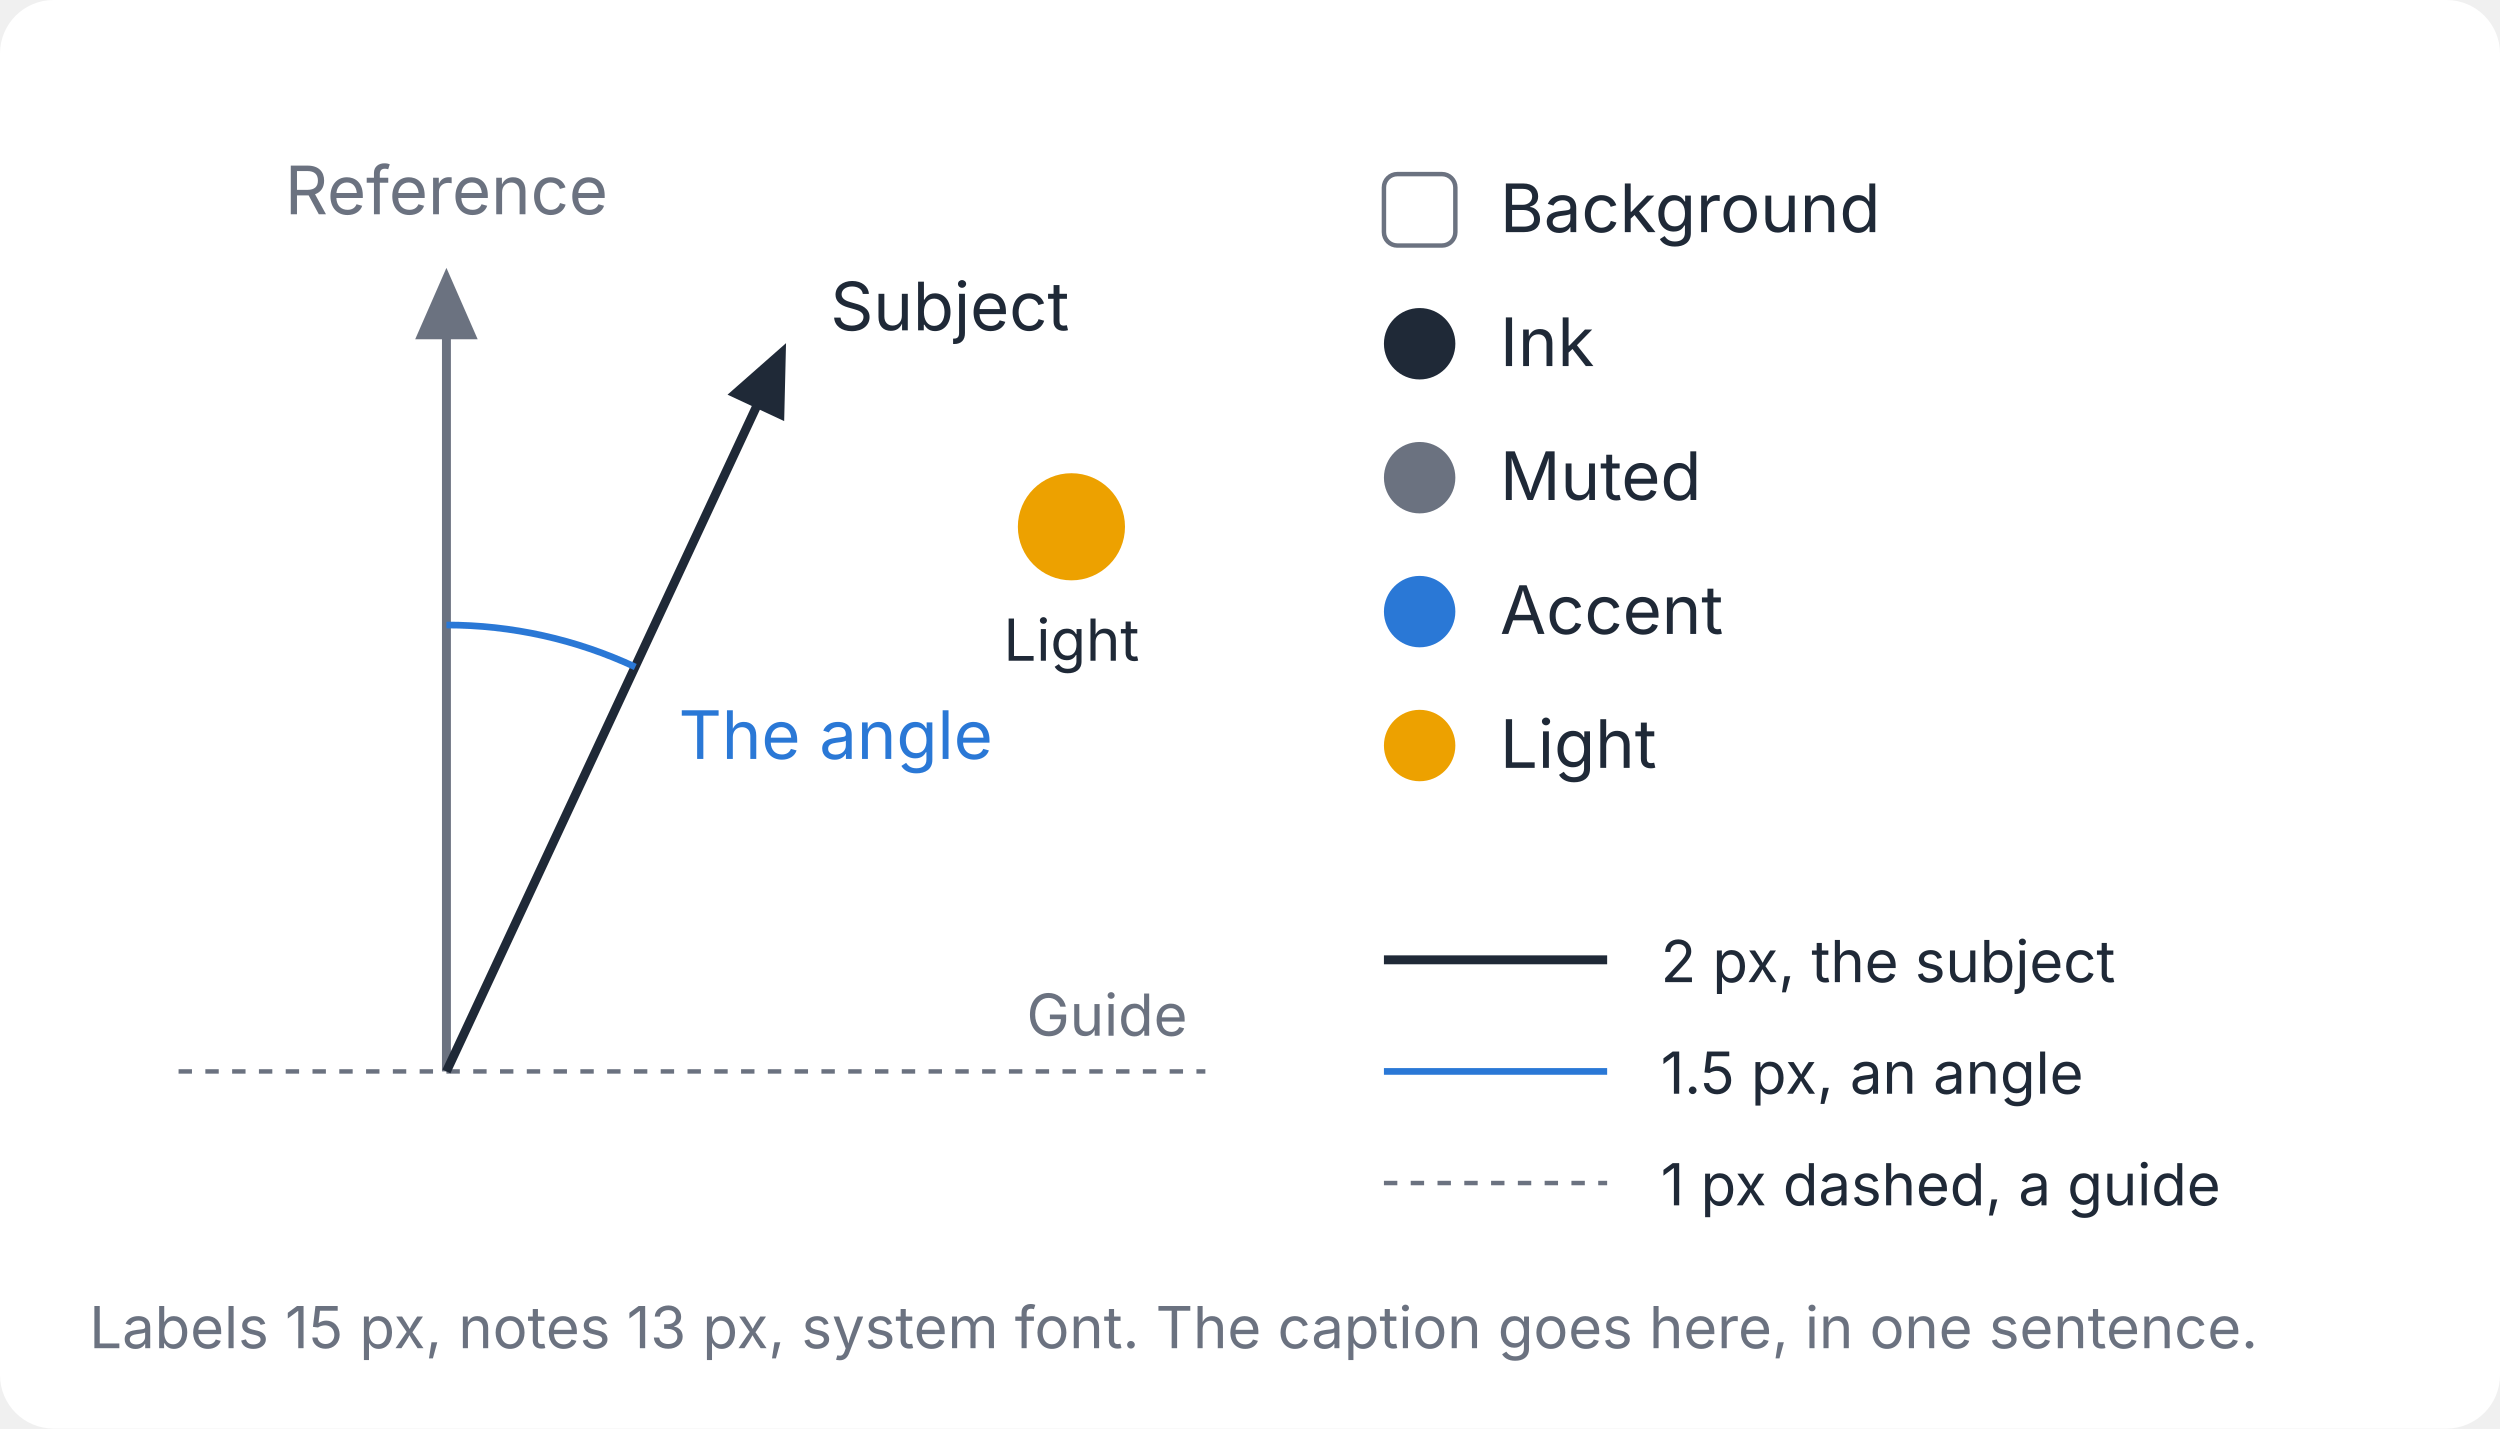
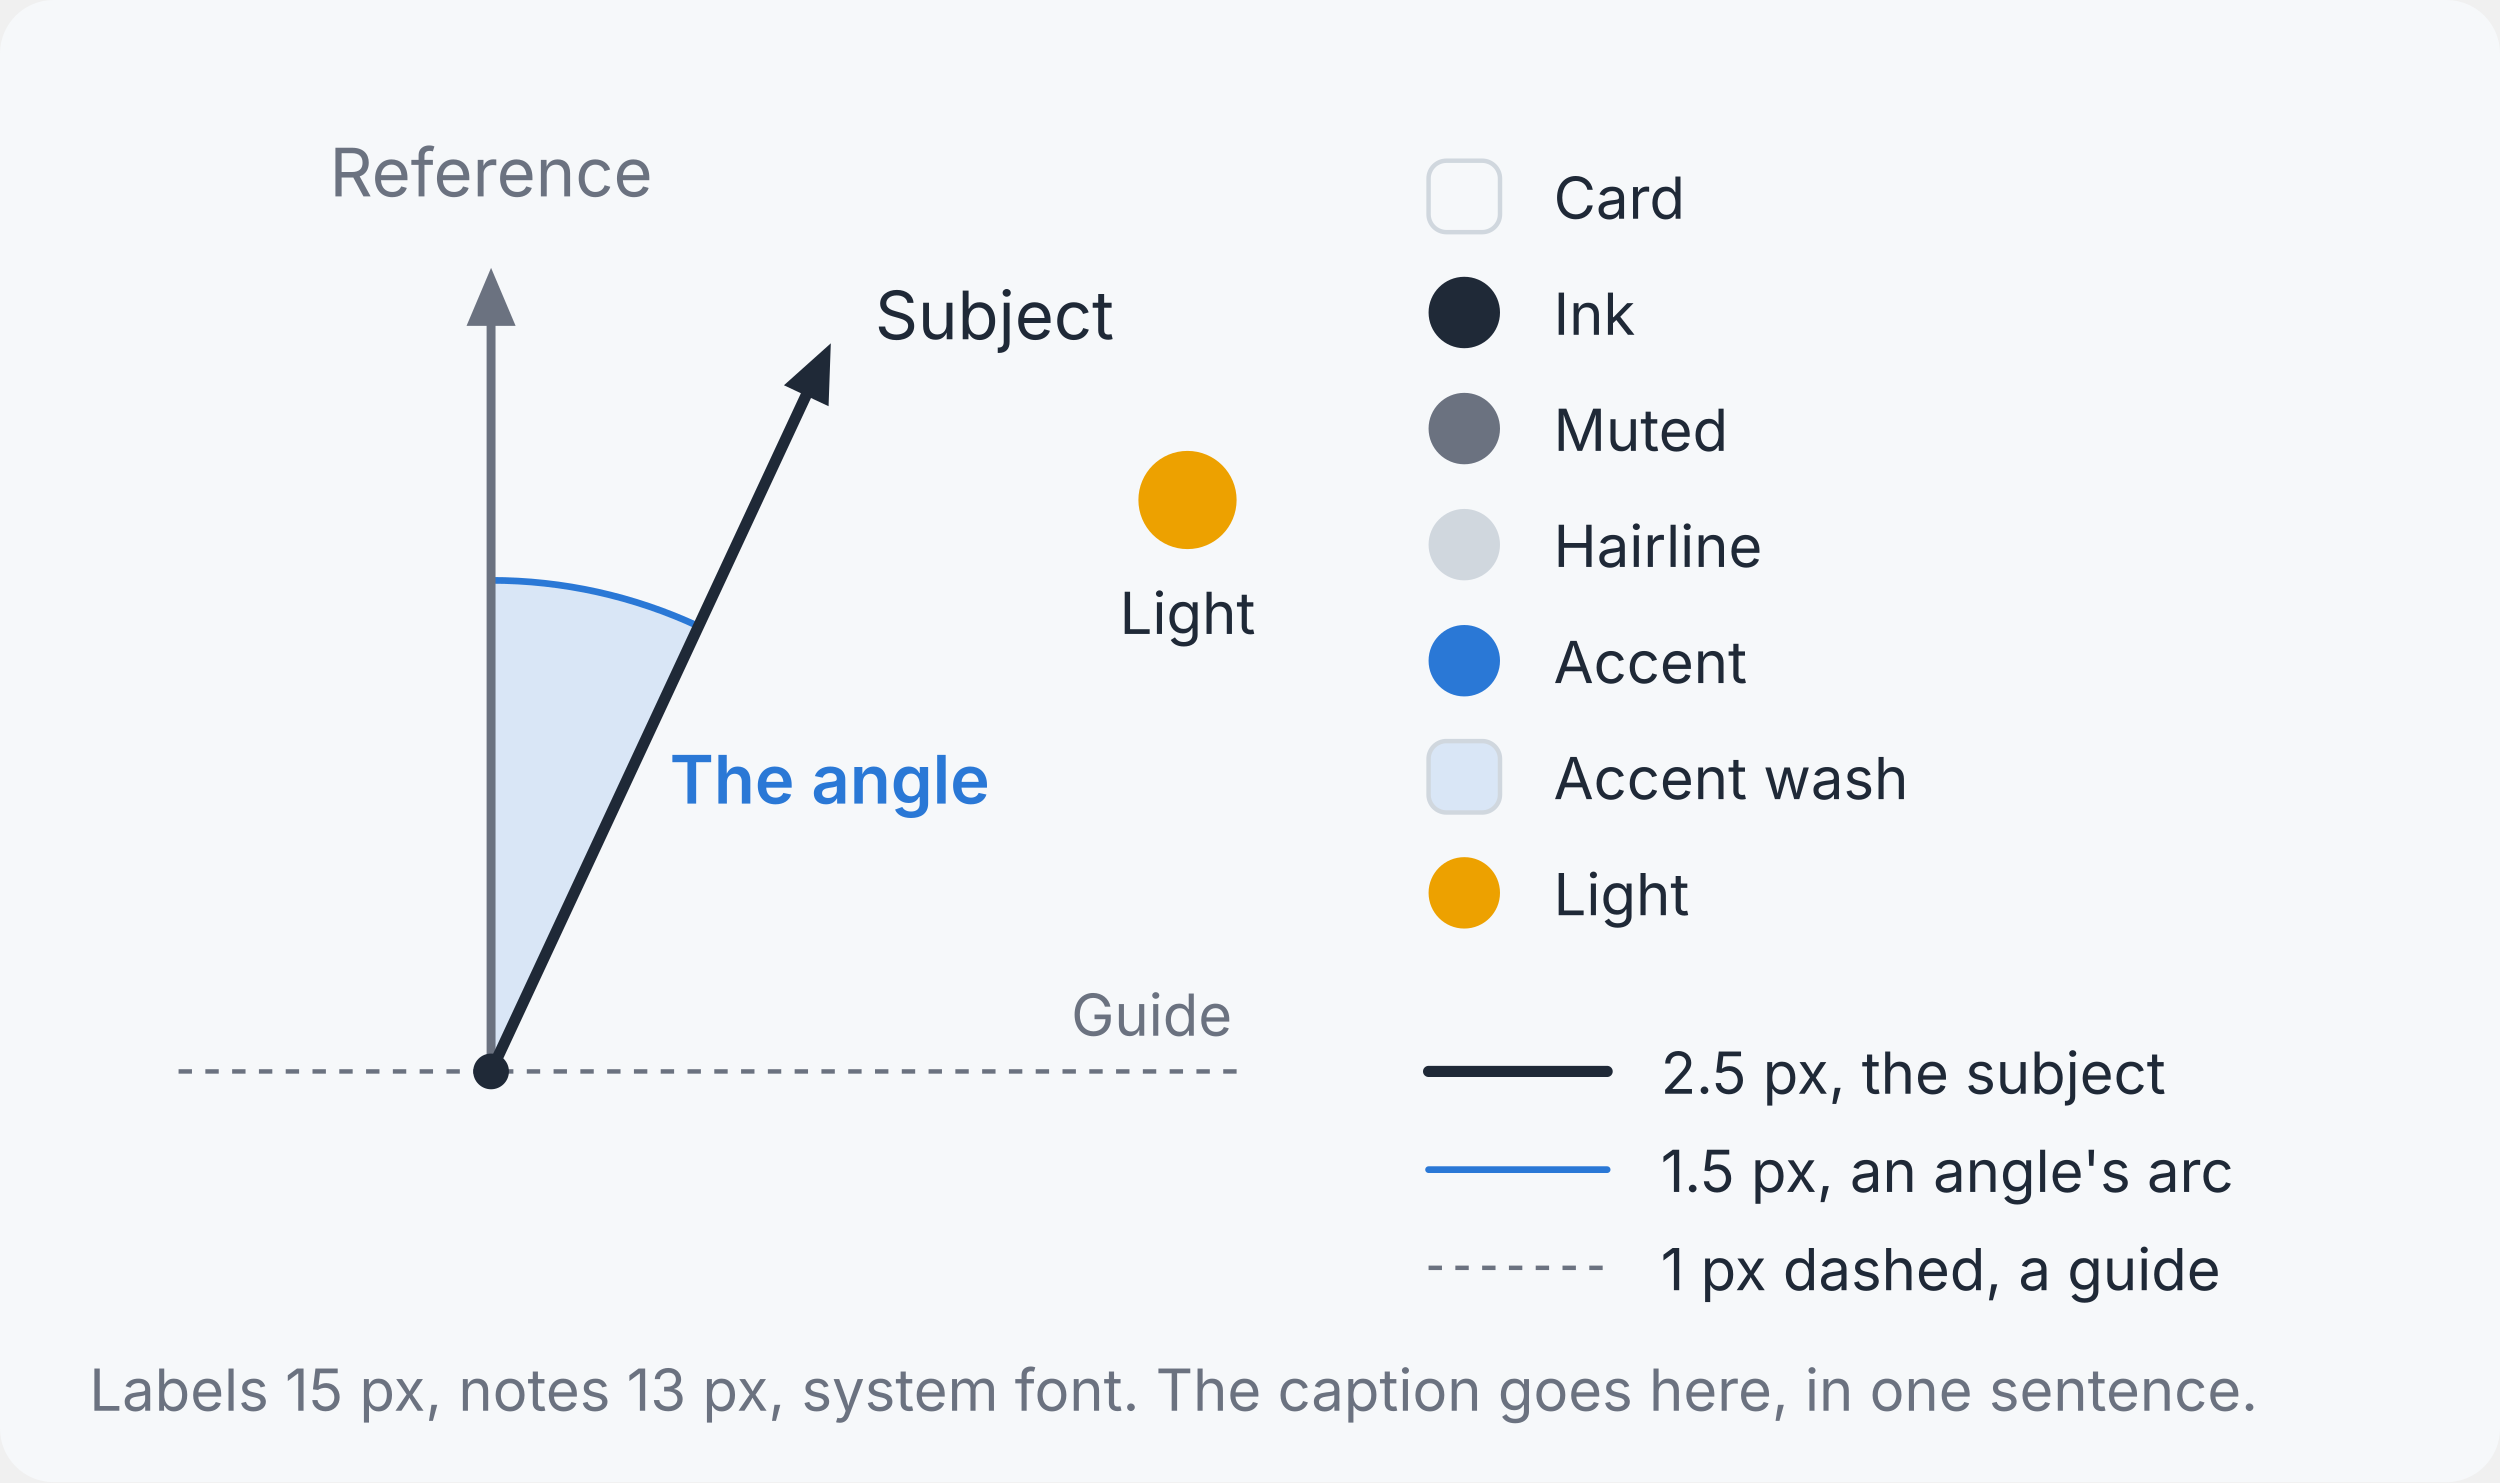
- <svg xmlns="http://www.w3.org/2000/svg" viewBox="0 0 560 320" role="img" aria-label="A sample diagram with every colour role, line weight and type size the diagrams use">
+ <svg xmlns="http://www.w3.org/2000/svg" viewBox="0 0 560 332" role="img" aria-label="A sample diagram in the clean card style: a reference, a subject, the angle between them as a wash, the sun, a guide, and a key">
  <style>
    text { font-family: system-ui, -apple-system, "Segoe UI", sans-serif; font-size: 15px; fill: #1f2937; }
-     .bg { fill: #ffffff; }
-     .ink { stroke: #1f2937; fill: none; }
-     .fill { fill: #1f2937; }
-     .muted { stroke: #6b7280; fill: none; }
-     .mutedfill { fill: #6b7280; }
-     text.muted { fill: #6b7280; stroke: none; }
-     .accent { stroke: #2a78d6; fill: none; }
-     .accentfill { fill: #2a78d6; }
-     text.accent { fill: #2a78d6; stroke: none; }
-     .small { font-size: 13px; }
-     .band1 { fill: #bfdbfe; } .band2 { fill: #93c5fd; } .band3 { fill: #60a5fa; } .band4 { fill: #3b82f6; } .night { fill: #1e3a8a; }
-     .day { fill: #fef9c3; }
+     line, path, circle, ellipse, polyline { stroke-linecap: round; stroke-linejoin: round; }
+     .card { fill: #f6f8fa; }
+     .frame { fill: none; stroke: #d0d7de; }
+     .ink { stroke: #1f2937; fill: none; } .inkfill { fill: #1f2937; }
+     .muted { stroke: #6b7280; fill: none; } .mutedfill { fill: #6b7280; } text.muted { fill: #6b7280; stroke: none; }
+     .hair { stroke: #d0d7de; fill: none; } .hairfill { fill: #d0d7de; }
+     .accent { stroke: #2a78d6; fill: none; } .accentfill { fill: #2a78d6; } text.accent { fill: #2a78d6; stroke: none; }
+     .wash { fill: #2a78d6; fill-opacity: 0.14; }
+     .sun { fill: #eda100; }
+     .ground { fill: #eef1f4; }
+     .moondark { fill: #d0d7de; } .rim { stroke: #9aa5b1; fill: none; }
+     .halo { paint-order: stroke; stroke: #f6f8fa; stroke-width: 5px; stroke-linejoin: round; }
+     .dash { stroke-dasharray: 3 3; stroke-linecap: butt; }
+     .small { font-size: 13px; } .strong { font-weight: 600; } .big { font-size: 26px; font-weight: 600; }
+     .caps { font-size: 11px; letter-spacing: 0.08em; font-weight: 600; }
+     .day { fill: #fdf3d4; } .civil { fill: #d7e6f8; } .nautical { fill: #a6c6ee; } .astro { fill: #5b8fd4; } .night { fill: #1d3a6b; }
+     text.deep { fill: #ffffff; }
    @media (prefers-color-scheme: dark) {
      text { fill: #e5e7eb; }
-       .bg { fill: #161b22; }
-       .ink { stroke: #e5e7eb; }
-       .fill { fill: #e5e7eb; }
+       .card { fill: #161b22; }
+       .frame { stroke: #30363d; }
+       .ink { stroke: #e5e7eb; } .inkfill { fill: #e5e7eb; }
      .muted { stroke: #9aa5b1; } .mutedfill { fill: #9aa5b1; } text.muted { fill: #9aa5b1; }
+       .hair { stroke: #3a414b; } .hairfill { fill: #3a414b; }
      .accent { stroke: #6aa7ee; } .accentfill { fill: #6aa7ee; } text.accent { fill: #6aa7ee; }
-       .band1 { fill: #1e3a5f; } .band2 { fill: #1b3354; } .band3 { fill: #172a47; } .band4 { fill: #12213a; } .night { fill: #0b1220; }
-       .day { fill: #3b3a1e; }
+       .wash { fill: #6aa7ee; fill-opacity: 0.2; }
+       .ground { fill: #1c232d; }
+       .moondark { fill: #3a414b; } .rim { stroke: #6b7280; }
+       .day { fill: #3a3320; } .civil { fill: #2b4a78; } .nautical { fill: #1f365a; } .astro { fill: #15243e; } .night { fill: #0a1222; }
+       text.deep { fill: #e5e7eb; }
+       .halo { stroke: #161b22; }
    }
-     .lightfill { fill: #eda100; }
  </style>
-   <rect class="bg" width="560" height="320" rx="12" />
-   <line class="muted" x1="40" y1="240" x2="270" y2="240" stroke-width="1" stroke-dasharray="3 3" />
-   <text x="266" y="232" class="small muted" text-anchor="end">Guide</text>
-   <line class="muted" x1="100" y1="240" x2="100" y2="72" stroke-width="2" />
-   <path class="mutedfill" d="M100 60 l-7 16 h14 z" />
-   <text class="muted" x="100" y="48" text-anchor="middle">Reference</text>
-   <g transform="rotate(25 100 240)">
-     <line class="ink" x1="100" y1="240" x2="100" y2="72" stroke-width="2" />
-     <path class="fill" d="M100 60 l-7 16 h14 z" />
-   </g>
-   <text x="186" y="74">Subject</text>
-   <path class="accent" d="M100 140 A100 100 0 0 1 142.3 149.4" stroke-width="1.5" />
-   <text class="accent" x="152" y="170">The angle</text>
-   <circle cx="240" cy="118" r="12" class="lightfill" />
-   <text x="240" y="148" class="small" text-anchor="middle">Light</text>
-   <rect x="310" y="39" width="16" height="16" rx="3" class="bg" stroke="#6b7280" stroke-width="1" />
-   <text x="336" y="52">Background</text>
-   <circle cx="318" cy="77" r="8" class="fill" />
-   <text x="336" y="82">Ink</text>
-   <circle cx="318" cy="107" r="8" class="mutedfill" />
-   <text x="336" y="112">Muted</text>
-   <circle cx="318" cy="137" r="8" class="accentfill" />
-   <text x="336" y="142">Accent</text>
-   <circle cx="318" cy="167" r="8" class="lightfill" />
-   <text x="336" y="172">Light</text>
-   <line class="ink" x1="310" y1="215" x2="360" y2="215" stroke-width="2" />
-   <text x="372" y="220" class="small">2 px, the subject</text>
-   <line class="accent" x1="310" y1="240" x2="360" y2="240" stroke-width="1.5" />
-   <text x="372" y="245" class="small">1.5 px, an angle</text>
-   <line class="muted" x1="310" y1="265" x2="360" y2="265" stroke-width="1" stroke-dasharray="3 3" />
-   <text x="372" y="270" class="small">1 px dashed, a guide</text>
-   <text class="muted small" x="20" y="302">Labels 15 px, notes 13 px, system font. The caption goes here, in one sentence.</text>
+   <rect class="card" width="560" height="332" rx="12" />
+   <line class="muted dash" x1="40" y1="240" x2="280" y2="240" stroke-width="1" />
+   <text x="276" y="232" class="small muted" text-anchor="end">Guide</text>
+   <path class="wash" d="M110 240 L110 130 A110 110 0 0 1 156.5 140.3 Z" />
+   <path class="accent" d="M110 130 A110 110 0 0 1 156.5 140.3" stroke-width="1.5" />
+   <line class="muted" x1="110" y1="240" x2="110" y2="70" stroke-width="2" />
+   <path class="mutedfill" d="M110 60 L104.5 73 L115.5 73 Z" />
+   <text x="110" y="44" class="muted" text-anchor="middle">Reference</text>
+   <line class="ink" x1="110" y1="240" x2="181.8" y2="85.9" stroke-width="2.5" />
+   <path class="inkfill" d="M186.1 76.9 L175.6 86.3 L185.6 91 Z" />
+   <text x="196" y="76">Subject</text>
+   <text x="150" y="180" class="accent strong">The angle</text>
+   <circle class="sun" cx="266" cy="112" r="11" />
+   <text x="266" y="142" class="small" text-anchor="middle">Light</text>
+   <circle class="inkfill" cx="110" cy="240" r="4" />
+   <rect class="card" x="320" y="36" width="16" height="16" rx="4" />
+   <rect class="hair" x="320" y="36" width="16" height="16" rx="4" stroke-width="1" />
+   <text x="348" y="49" class="small">Card</text>
+   <circle class="inkfill" cx="328" cy="70" r="8" />
+   <text x="348" y="75" class="small">Ink</text>
+   <circle class="mutedfill" cx="328" cy="96" r="8" />
+   <text x="348" y="101" class="small">Muted</text>
+   <circle class="hairfill" cx="328" cy="122" r="8" />
+   <text x="348" y="127" class="small">Hairline</text>
+   <circle class="accentfill" cx="328" cy="148" r="8" />
+   <text x="348" y="153" class="small">Accent</text>
+   <rect class="wash" x="320" y="166" width="16" height="16" rx="4" />
+   <rect class="hair" x="320" y="166" width="16" height="16" rx="4" stroke-width="1" />
+   <text x="348" y="179" class="small">Accent wash</text>
+   <circle class="sun" cx="328" cy="200" r="8" />
+   <text x="348" y="205" class="small">Light</text>
+   <line class="ink" x1="320" y1="240" x2="360" y2="240" stroke-width="2.5" />
+   <text x="372" y="245" class="small">2.5 px, the subject</text>
+   <line class="accent" x1="320" y1="262" x2="360" y2="262" stroke-width="1.5" />
+   <text x="372" y="267" class="small">1.5 px, an angle's arc</text>
+   <line class="muted dash" x1="320" y1="284" x2="360" y2="284" stroke-width="1" />
+   <text x="372" y="289" class="small">1 px dashed, a guide</text>
+   <text x="20" y="316" class="muted small">Labels 15 px, notes 13 px, system font. The caption goes here, in one sentence.</text>
</svg>
